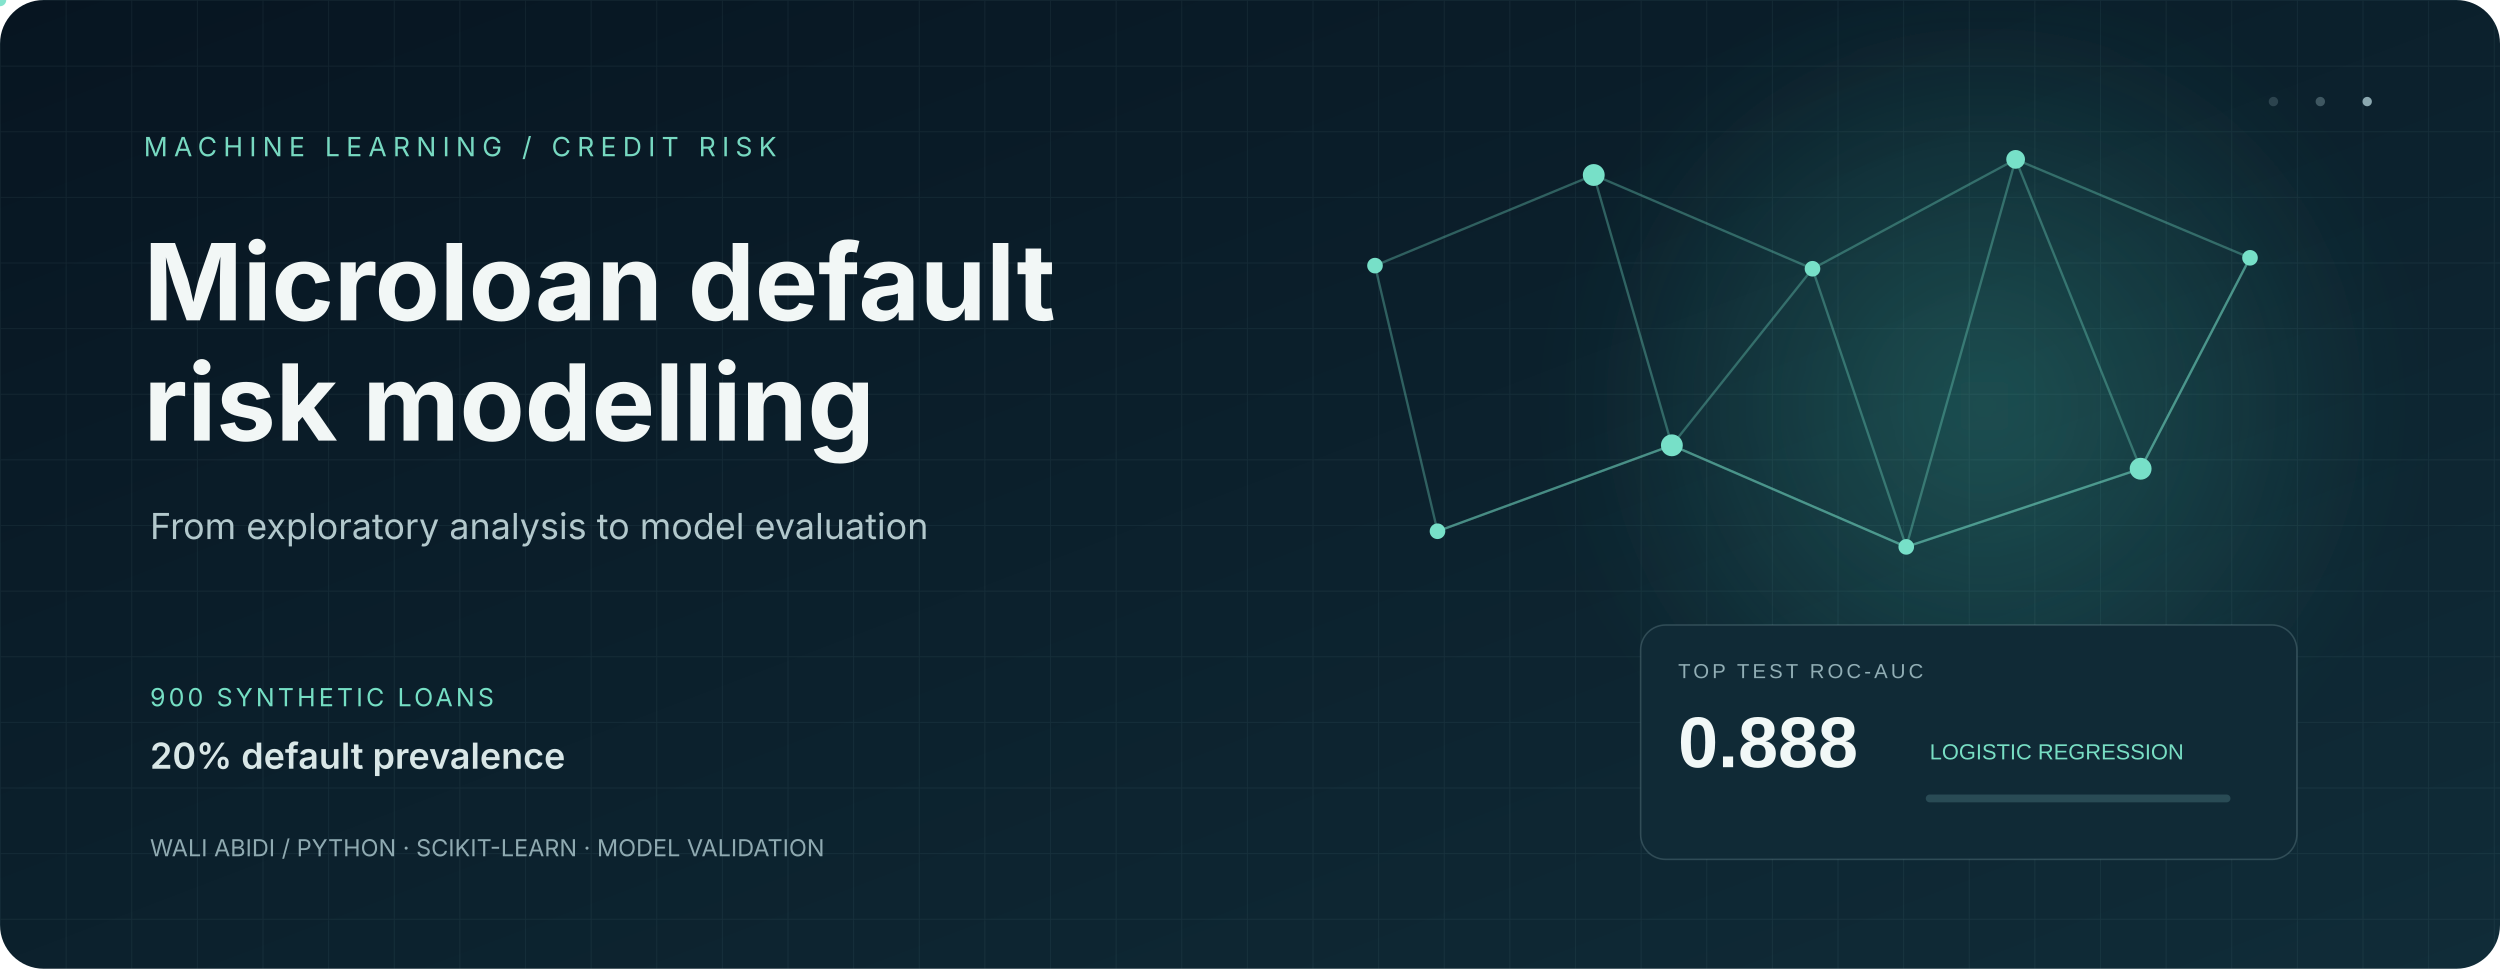
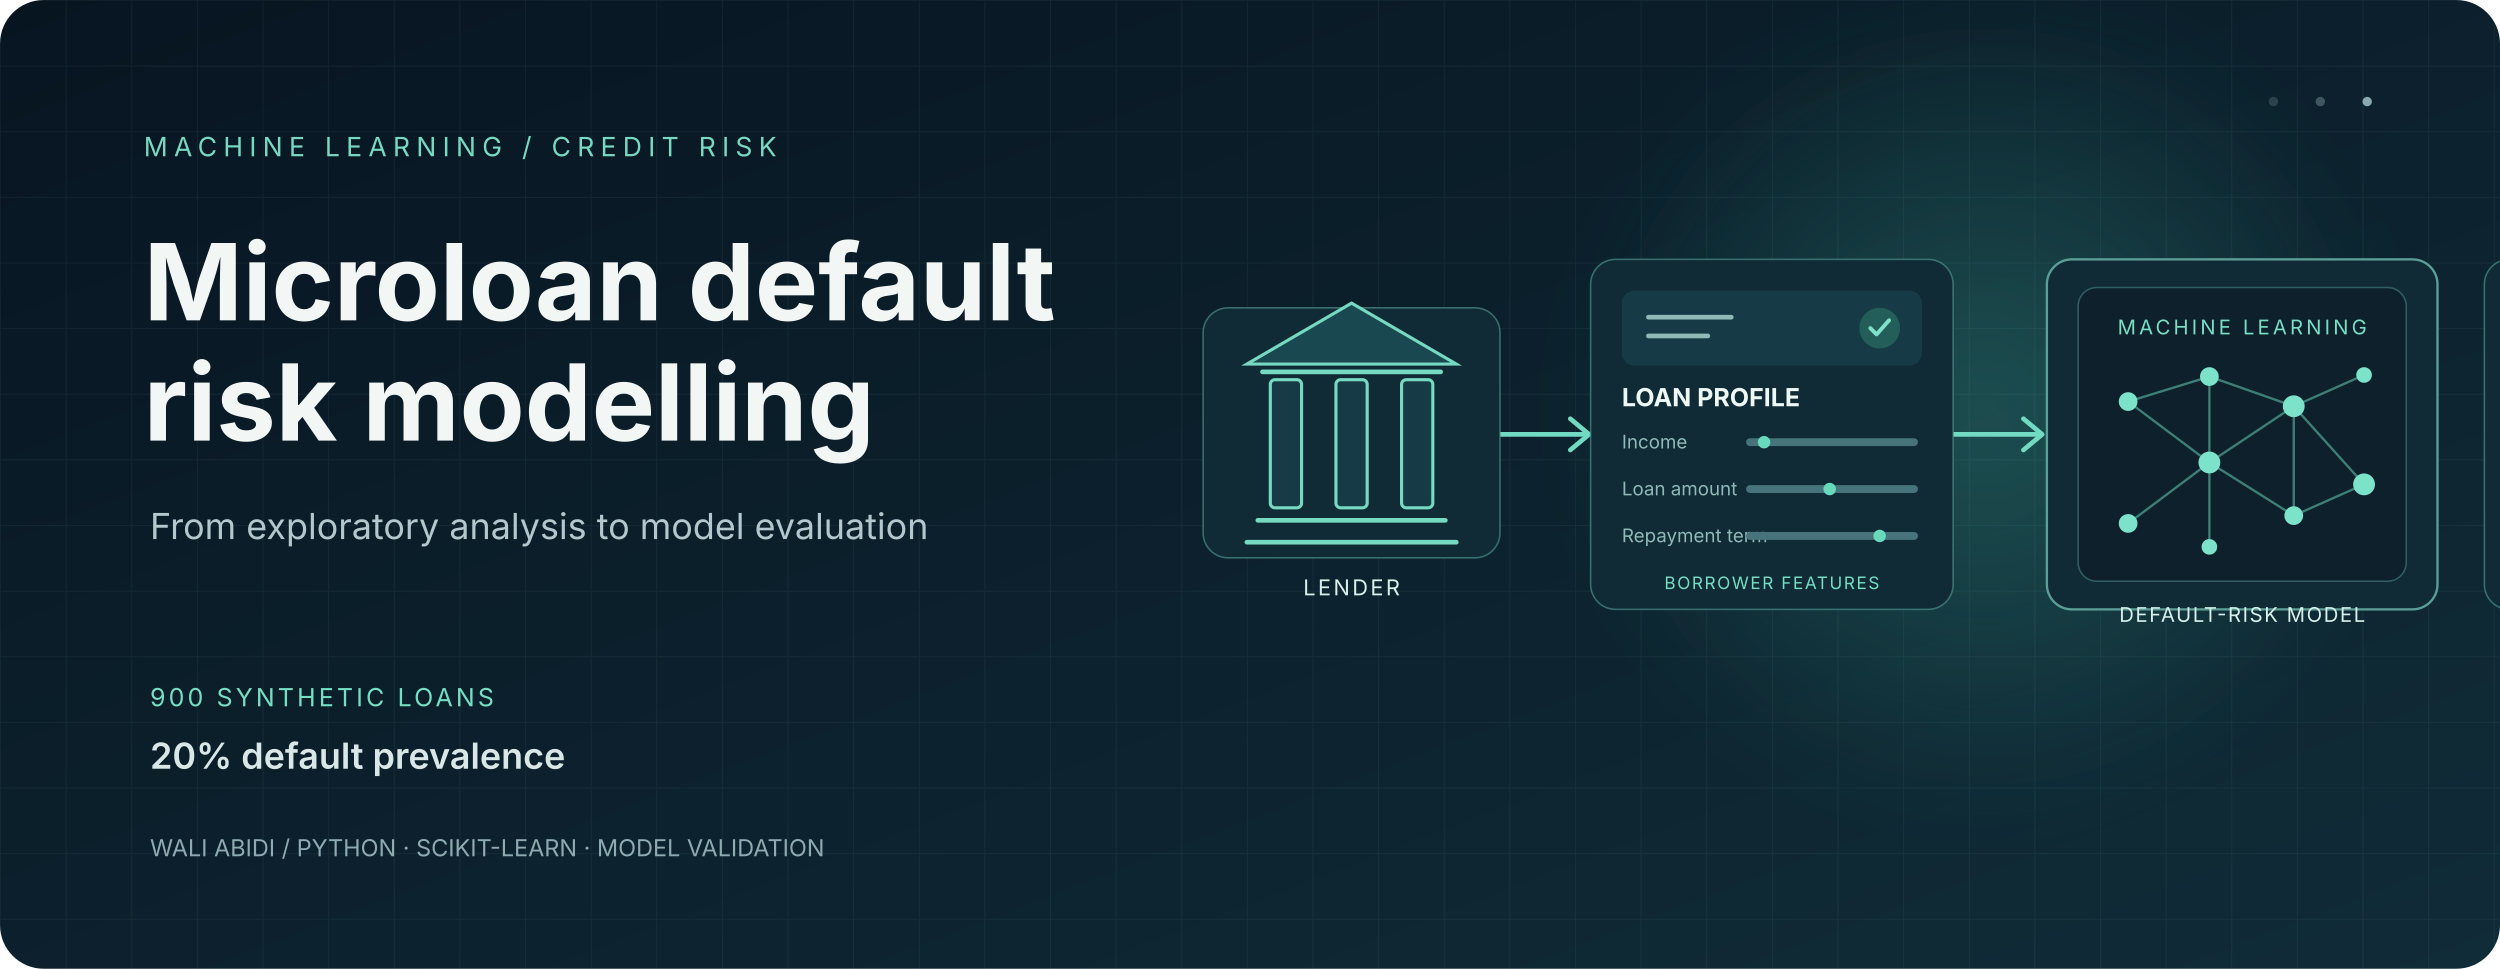
<svg xmlns="http://www.w3.org/2000/svg" viewBox="0 0 1600 620" role="img" aria-labelledby="title desc">
  <defs>
    <linearGradient id="bg" x1="0" y1="0" x2="1" y2="1">
      <stop stop-color="#071521" />
      <stop offset="1" stop-color="#102c38" />
    </linearGradient>
    <linearGradient id="accent" x1="0" y1="0" x2="1" y2="0">
      <stop stop-color="#65e0c2" />
      <stop offset="1" stop-color="#8cb8ff" />
    </linearGradient>
    <radialGradient id="glow">
      <stop stop-color="#4ed9bb" stop-opacity=".25" />
      <stop offset="1" stop-color="#4ed9bb" stop-opacity="0" />
    </radialGradient>
    <pattern id="grid" width="42" height="42" patternUnits="userSpaceOnUse">
      <path d="M42 0H0V42" fill="none" stroke="#b8d9dd" stroke-opacity=".07" />
    </pattern>
    <filter id="blur">
      <feGaussianBlur stdDeviation="24" />
    </filter>
  </defs>
  <rect width="1600" height="620" rx="28" fill="url(#bg)" />
  <rect width="1600" height="620" rx="28" fill="url(#grid)" />
  <circle cx="1270" cy="260" r="270" fill="url(#glow)" filter="url(#blur)" />
  <g font-family="Inter,Arial,sans-serif">
    <text x="92" y="100" fill="#77d9c1" font-size="17" letter-spacing="4">MACHINE LEARNING / CREDIT RISK</text>
    <text x="92" y="205" fill="#f2f7f6" font-size="68" font-weight="700">Microloan default</text>
    <text x="92" y="282" fill="#f2f7f6" font-size="68" font-weight="700">risk modelling<span fill="#71ddc4">.</span>
    </text>
    <text x="96" y="345" fill="#b2c8cc" font-size="23">From exploratory analysis to model evaluation</text>
    <path d="M96 402H500" stroke="url(#accent)" stroke-width="2" />
    <text x="96" y="452" fill="#75dfc4" font-size="16" letter-spacing="2">900 SYNTHETIC LOANS</text>
    <text x="96" y="492" fill="#d9e7e7" font-size="23" font-weight="600">20% default prevalence</text>
    <text x="96" y="548" fill="#8faab1" font-size="15">WALI ABIDI  /  PYTHON · SCIKIT-LEARN · MODEL VALIDATION</text>
  </g>
-   <g stroke="#72d9c2" stroke-opacity=".35" stroke-width="1.5" fill="none">
-     <path d="M880 170 1020 112 1160 172 1290 102 1440 165 1370 300 1220 350 1070 285 920 340 880 170" />
-     <path d="M1020 112 1070 285 1160 172 1220 350 1290 102 1370 300 1440 165" />
-     <path d="M920 340 1070 285 1220 350 1370 300" />
-   </g>
-   <g fill="#77e0c8">
-     <circle cx="880" cy="170" r="5" />
-     <circle cx="1020" cy="112" r="7" />
-     <circle cx="1160" cy="172" r="5" />
-     <circle cx="1290" cy="102" r="6" />
-     <circle cx="1440" cy="165" r="5" />
-     <circle cx="1370" cy="300" r="7" />
-     <circle cx="1220" cy="350" r="5" />
-     <circle cx="1070" cy="285" r="7" />
-     <circle cx="920" cy="340" r="5" />
-   </g>
-   <g fill="#77e0c8" opacity=".9">
-     <circle r="4">
-       <animateMotion dur="7s" repeatCount="indefinite" path="M880 170 1020 112 1160 172 1290 102 1440 165" />
-     </circle>
-     <circle r="3">
-       <animateMotion dur="9s" repeatCount="indefinite" path="M920 340 1070 285 1220 350 1370 300" />
-     </circle>
-   </g>
-   <g transform="translate(1050 400)">
-     <rect width="420" height="150" rx="16" fill="#102a36" stroke="#b8d9dd" stroke-opacity=".2" />
-     <text x="24" y="34" fill="#91aeb5" font-family="Arial" font-size="13" letter-spacing="2">TOP TEST ROC-AUC</text>
-     <text x="24" y="91" fill="#f1f8f7" font-family="Arial" font-size="46" font-weight="700">0.888</text>
-     <text x="185" y="86" fill="#78dfc4" font-family="Arial" font-size="14">LOGISTIC REGRESSION</text>
-     <path d="M185 111h190" stroke="#294b55" stroke-width="5" stroke-linecap="round" />
-     <path d="M185 111h168" stroke="url(#accent)" stroke-width="5" stroke-linecap="round">
-       <animate attributeName="stroke-dasharray" values="0 190;168 190;168 190" dur="3s" repeatCount="indefinite" />
-     </path>
+   <g transform="translate(770 108)" font-family="Inter,Arial,sans-serif">
+     <path d="M190 170H246" stroke="#72d9c2" stroke-width="3" fill="none" stroke-linecap="round" />
+     <path d="M235 160L247 170L235 180" stroke="#72d9c2" stroke-width="3" fill="none" stroke-linecap="round" stroke-linejoin="round" />
+     <path d="M480 170H536" stroke="#72d9c2" stroke-width="3" fill="none" stroke-linecap="round" />
+     <path d="M525 160L537 170L525 180" stroke="#72d9c2" stroke-width="3" fill="none" stroke-linecap="round" stroke-linejoin="round" />
+     <g transform="translate(0 34)">
+       <rect x="0" y="55" width="190" height="160" rx="16" fill="#102a36" stroke="#4b8f88" stroke-opacity=".7" />
+       <path d="M28 91L95 52L162 91Z" fill="#1a4850" stroke="#76d9c2" stroke-width="2" />
+       <path d="M38 96H152M35 191H155M28 205H162" stroke="#76d9c2" stroke-width="3" stroke-linecap="round" />
+       <g fill="#173b46" stroke="#76d9c2" stroke-width="2">
+         <rect x="43" y="101" width="20" height="82" rx="3" />
+         <rect x="85" y="101" width="20" height="82" rx="3" />
+         <rect x="127" y="101" width="20" height="82" rx="3" />
+       </g>
+       <text x="95" y="239" fill="#d8efea" font-size="14" text-anchor="middle" letter-spacing="1.5">LENDER</text>
+     </g>
+     <g transform="translate(248 58)">
+       <rect width="232" height="224" rx="16" fill="#102a36" stroke="#4b8f88" stroke-opacity=".7" />
+       <rect x="20" y="20" width="192" height="48" rx="8" fill="#173b46" />
+       <path d="M37 37H90M37 49H75" stroke="#8fbab7" stroke-width="3" stroke-linecap="round" />
+       <circle cx="185" cy="44" r="13" fill="#235e5b" />
+       <path d="M179 44l4 4 8-9" fill="none" stroke="#80e0c8" stroke-width="2.5" stroke-linecap="round" stroke-linejoin="round" />
+       <text x="20" y="94" fill="#eef8f5" font-size="16" font-weight="700">LOAN PROFILE</text>
+       <g fill="#8fbab7" font-size="12">
+         <text x="20" y="121">Income</text>
+         <text x="20" y="151">Loan amount</text>
+         <text x="20" y="181">Repayment term</text>
+       </g>
+       <g stroke="#47747a" stroke-width="5" stroke-linecap="round">
+         <path d="M102 117H207M102 147H207M102 177H207" />
+       </g>
+       <g fill="#69d9bd">
+         <circle cx="111" cy="117" r="4" />
+         <circle cx="153" cy="147" r="4" />
+         <circle cx="185" cy="177" r="4" />
+       </g>
+       <text x="116" y="211" fill="#75dfc4" font-size="11" text-anchor="middle" letter-spacing="1">BORROWER FEATURES</text>
+     </g>
+     <g transform="translate(540 58)">
+       <rect width="250" height="224" rx="16" fill="#102a36" stroke="#5b9e96" stroke-width="1.5" />
+       <rect x="20" y="18" width="210" height="188" rx="12" fill="#0d202b" stroke="#315d65" />
+       <text x="125" y="48" fill="#78dfc4" font-size="13" text-anchor="middle" letter-spacing="2">MACHINE LEARNING</text>
+       <g stroke="#64cdb5" stroke-opacity=".55" stroke-width="1.5" fill="none">
+         <path d="M52 91L104 75L158 94L203 74M52 91L104 130L158 94L203 144M52 169L104 130L158 164L203 144M104 75L104 130L104 184M158 94L158 164" />
+       </g>
+       <g fill="#7ce2ca">
+         <circle cx="52" cy="91" r="6" />
+         <circle cx="52" cy="169" r="6" />
+         <circle cx="104" cy="75" r="6" />
+         <circle cx="104" cy="130" r="7" />
+         <circle cx="104" cy="184" r="5" />
+         <circle cx="158" cy="94" r="7" />
+         <circle cx="158" cy="164" r="6" />
+         <circle cx="203" cy="74" r="5" />
+         <circle cx="203" cy="144" r="7" />
+       </g>
+       <text x="125" y="232" fill="#d8efea" font-size="13" text-anchor="middle" letter-spacing="1">DEFAULT-RISK MODEL</text>
+     </g>
+     <g transform="translate(820 58)">
+       <rect width="190" height="224" rx="16" fill="#102a36" stroke="#4b8f88" stroke-opacity=".7" />
+       <text x="95" y="38" fill="#91aeb5" font-size="12" text-anchor="middle" letter-spacing="1.5">RISK OUTPUT</text>
+       <circle cx="95" cy="104" r="49" fill="#173b46" stroke="#315d65" stroke-width="8" />
+       <path d="M95 55A49 49 0 0 1 141 121" fill="none" stroke="#72d9c2" stroke-width="8" stroke-linecap="round" />
+       <text x="95" y="111" fill="#f1f8f7" font-size="28" font-weight="700" text-anchor="middle">0.32</text>
+       <text x="95" y="174" fill="#78dfc4" font-size="14" text-anchor="middle" font-weight="700">RISK SCORE</text>
+       <rect x="32" y="190" width="126" height="22" rx="11" fill="#174c46" />
+       <text x="95" y="205" fill="#9cebd6" font-size="10" text-anchor="middle" letter-spacing="1">ILLUSTRATIVE</text>
+     </g>
  </g>
  <g fill="#8ba8b0">
    <circle cx="1515" cy="65" r="3">
      <animate attributeName="opacity" values=".2;1;.2" dur="2s" repeatCount="indefinite" />
    </circle>
    <circle cx="1485" cy="65" r="3" opacity=".4" />
    <circle cx="1455" cy="65" r="3" opacity=".25" />
  </g>
</svg>
